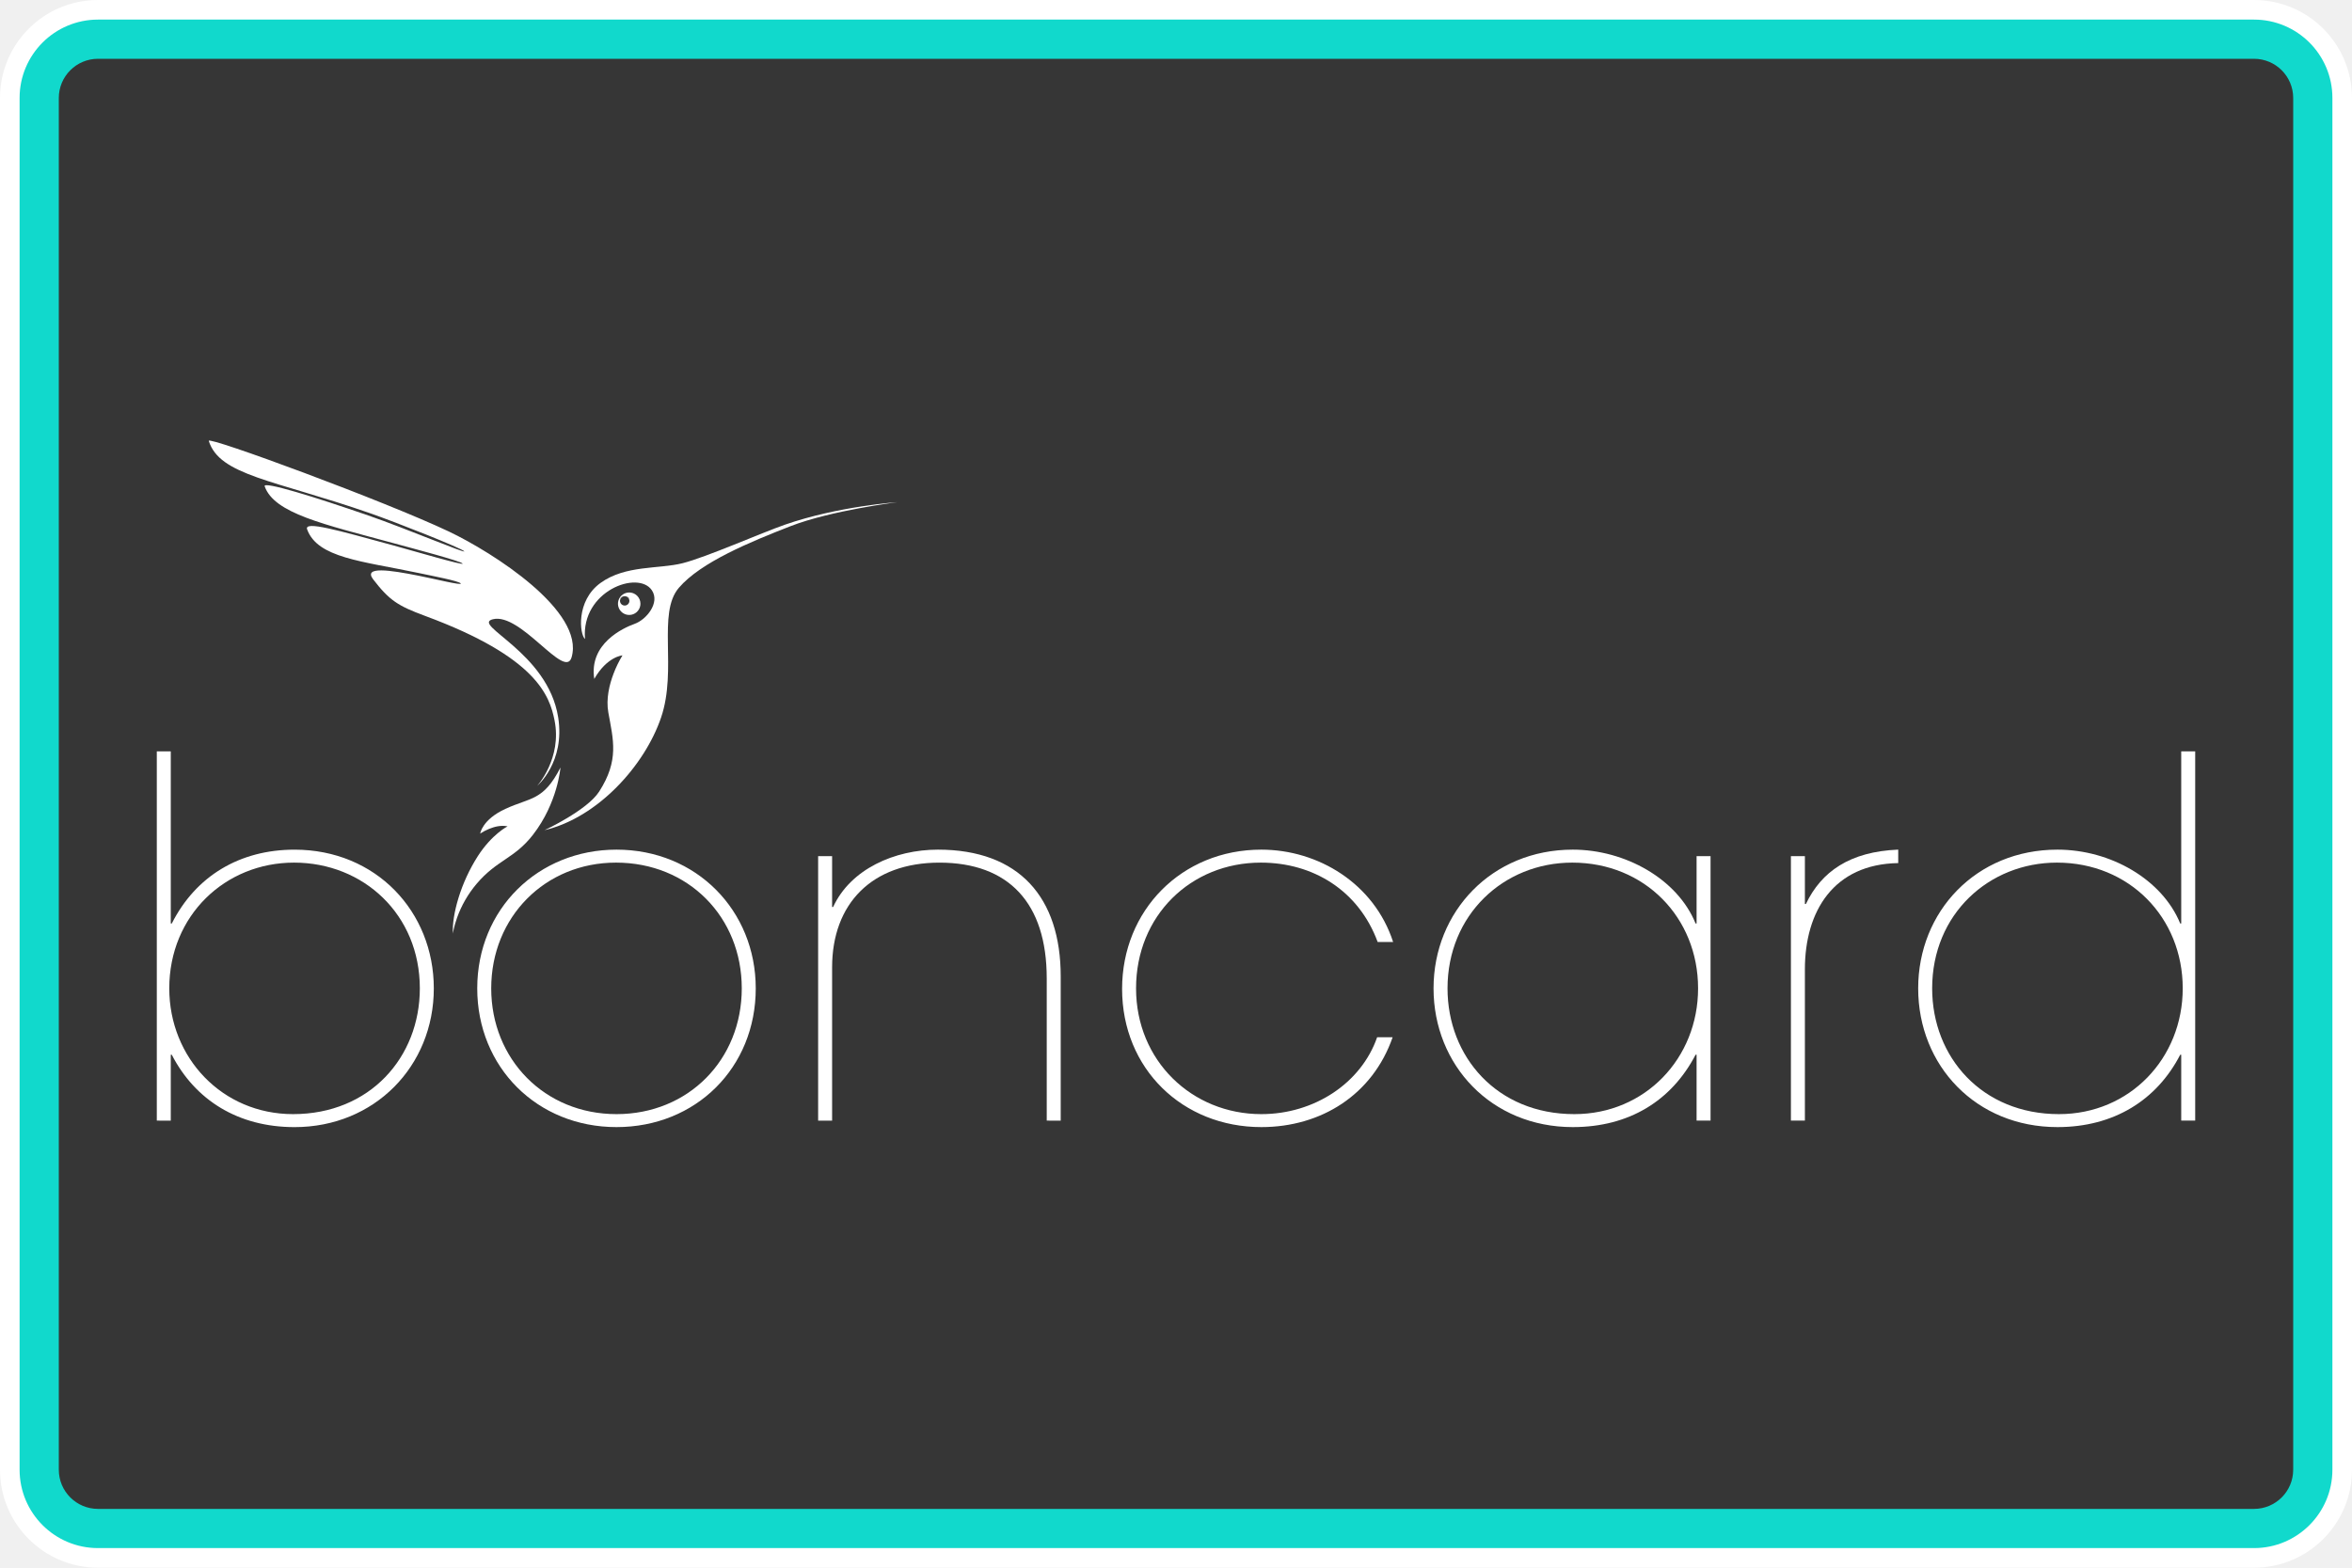
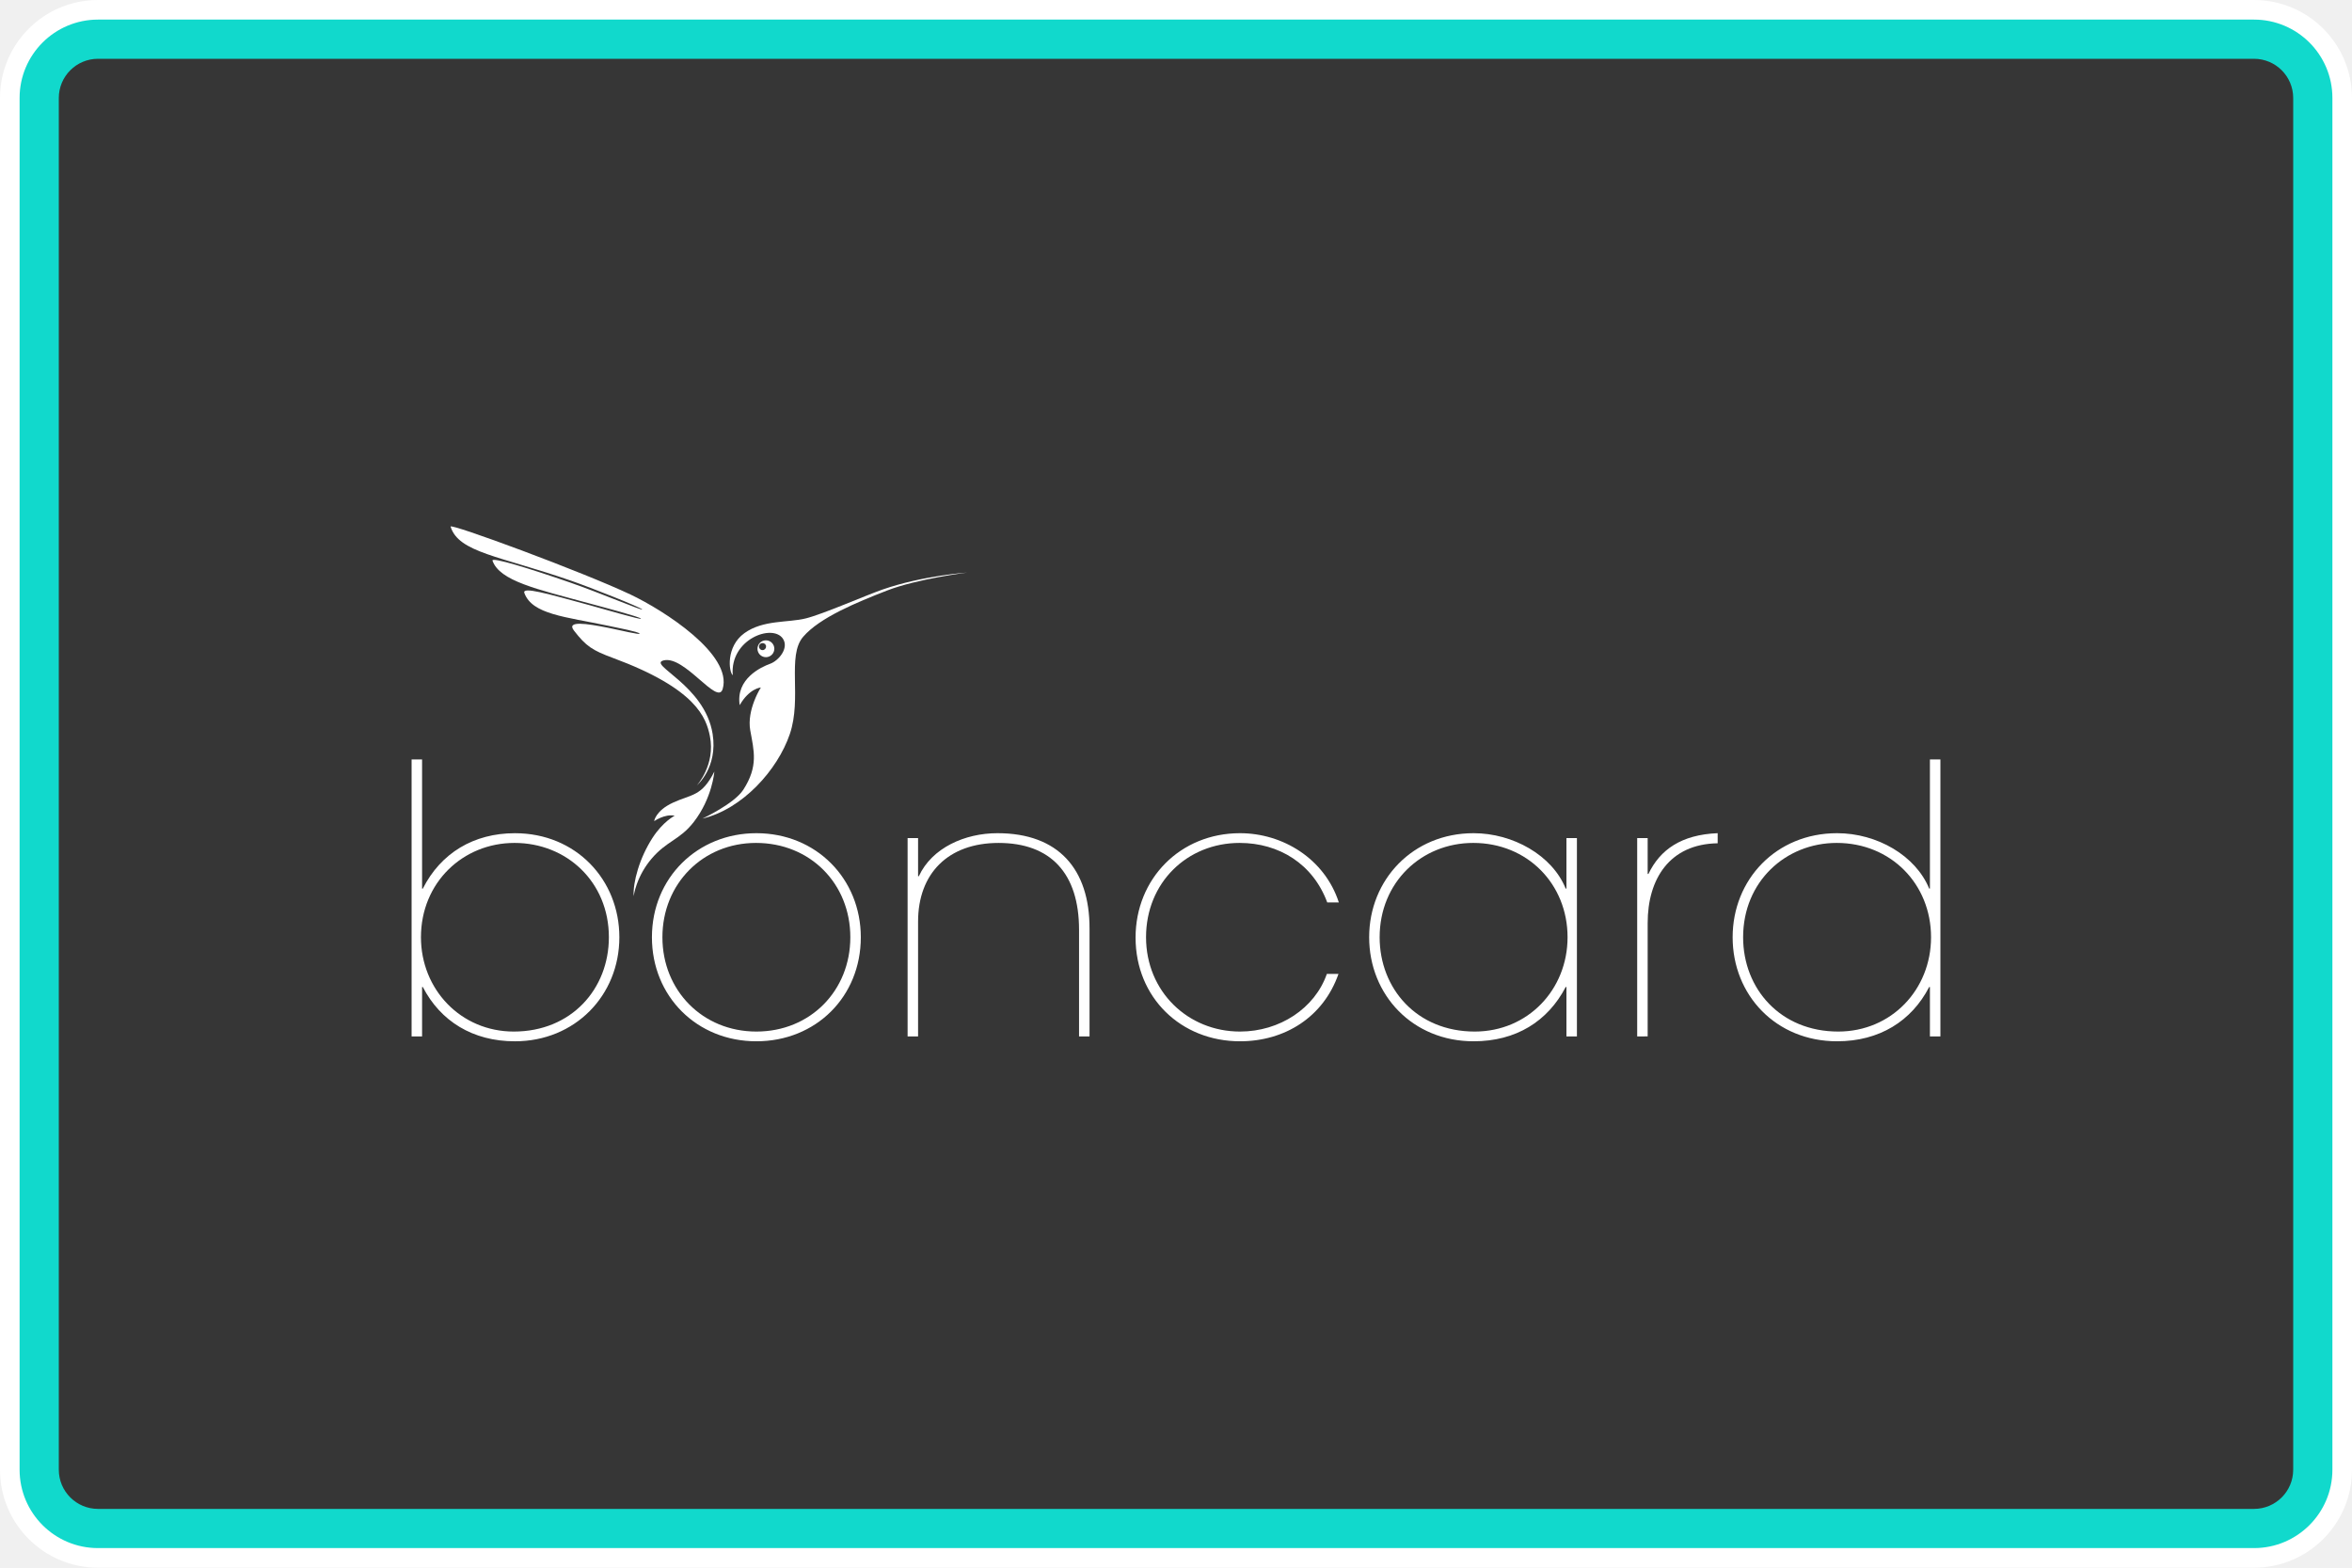
<svg xmlns="http://www.w3.org/2000/svg" width="120" height="80" viewBox="0 0 120 80" role="img" aria-labelledby="t-swiss-pay">
  <rect width="120" height="80" rx="5" fill="#FFFFFF" />
  <rect x="1" y="1" width="118" height="78" rx="4" fill="#11D9CC" />
  <rect x="3" y="3" width="114" height="74" rx="2" fill="#363636" />
-   <svg data-name="Ebene 1" fill="#FFFFFF" x="8" y="8" width="104" height="64" viewBox="0 0 3490 1175.63" preserveAspectRatio="xMidYMid meet">
+   <svg data-name="Ebene 1" fill="#FFFFFF" x="21" y="19" width="78" height="42" viewBox="0 0 3490 1175.63" preserveAspectRatio="xMidYMid meet">
    <path d="M0,1164.52V532.14H23.93V827h1.71c41-81.19,116.22-126.48,210.22-126.48,139.29,0,238.42,106,238.42,237.57,0,133.31-101.69,237.57-238.42,237.57-96.57,0-170.06-46.15-210.22-123.91H23.93v112.8ZM235,722.71c-117.93,0-213.65,90.58-213.65,215.35,0,118.79,90.59,215.35,211.94,215.35,131.6,0,217.06-97.42,217.06-215.35C450.36,811.58,353.79,722.71,235,722.71Z" />
    <path d="M787.05,1175.63c-135.88,0-238.42-102.55-238.42-237.57,0-135.88,104.25-237.57,238.42-237.57,136.73,0,238.43,104.26,238.43,237.57C1025.48,1073.94,922.93,1175.63,787.05,1175.63Zm214.5-237.57c0-122.2-91.44-215.35-215.35-215.35-121.35,0-213.64,93.15-213.64,215.35,0,121.35,91.43,215.35,214.49,215.35S1001.55,1060.26,1001.55,938.06Z" />
    <path d="M1523.68,1164.52V921c0-129-65-198.26-183.73-198.26-115.37,0-183.74,70.07-183.74,179.46v262.35h-23.92V711.6h23.92v87.17h1.71c29.91-64.95,105.11-98.28,179.46-98.28,139.3,0,210.23,82,210.23,217.06v247Z" />
    <path d="M2115.89,1021.81c-34.19,98.27-122.21,153.82-224.76,153.82-135,0-238.42-100-238.42-236.72,0-134.16,101.69-238.42,238.42-238.42,97.42,0,193.14,58.11,225.61,158.1h-26.49c-32.48-88-110.24-135.88-200-135.88-119.64,0-213.64,90.58-213.64,215.35,0,123.91,95.71,215.35,214.49,215.35,90.59,0,170.92-53,198.26-131.6Z" />
    <path d="M2636.3,1164.52v-112.8h-1.71c-41,78.62-113.65,123.91-210.22,123.91-139.29,0-238.42-106-238.42-237.57s100-237.57,238.42-237.57c89.73,0,179.46,50.42,210.22,126.48h1.71V711.6h23.93v452.92Zm2.57-226.46c0-121.35-91.44-215.35-215.35-215.35-117.93,0-213.64,89.73-213.64,215.35,0,117.08,84.6,215.35,217.06,215.35C2548.28,1153.41,2638.87,1057.7,2638.87,938.06Z" />
    <path d="M2797.81,1164.52V711.6h23.93v82h1.71c26.49-55.55,75.2-89.73,158.09-93.15v23.07c-110.23,1.71-159.8,82-159.8,182v258.93Z" />
    <path d="M3466.07,1164.52v-112.8h-1.71c-40.16,77.76-113.65,123.91-210.22,123.91-139.29,0-238.43-105.11-238.43-237.57,0-131.6,99.14-237.57,238.43-237.57,91.44,0,179.46,51.28,210.22,126.48h1.71V532.14H3490v632.38Zm2.57-226.46c0-121.35-91.44-215.35-215.36-215.35-116.22,0-213.64,88-213.64,215.35,0,117.93,85.46,215.35,217.06,215.35C3378.05,1153.41,3468.64,1057.7,3468.64,938.06Z" />
    <path d="M1206,112.81c-36.71,5.68-84.84,15.32-130.52,31.19-20,6.95-53.69,20.89-87.44,34.37S920.44,204.88,900.14,210s-44.7,5.86-69.38,9.14-49.61,9.16-71,24.59-30.28,37.59-32.73,56.82,1.58,35.53,6.13,39.24c-3.51-41.17,19.24-70.76,45.79-85.7s56.92-15.22,68.65,2.22c7.2,10.71,4.84,23.28-1.81,34.08s-17.6,19.81-27.57,23.38S788.62,325.85,772.62,341,744.29,377.92,749,408.15c11-19.29,23.09-29.37,32.4-34.63s15.88-5.69,15.88-5.69A188.71,188.71,0,0,0,782,399.14c-7.09,18.58-13.12,43-8.92,66.47s8.92,43.87,8.26,65.17-6.7,43.46-24,70.34c-10.42,16.16-33.78,32.66-54.54,45.13s-38.91,20.89-38.91,20.89c45.51-10.72,88.38-38.37,123.39-73.64s62.13-78.16,76.13-119.32,12.25-85.76,11.68-125.54,0-74.72,18.77-96.58S943.1,210.52,977.58,193s72.88-33,107.38-46.41,80.22-23.72,117.36-30.66,65.66-10.5,65.66-10.5S1242.69,107.13,1206,112.81Z" />
    <path d="M651.26,591.31s12-10.14,22.55-29.91,19.49-49.13,13.38-87.59c-8.88-55.9-46.39-95.52-76.87-122.34s-54-40.85-34.78-45.54c24-5.85,54.73,20.3,81,43s47.89,41.92,53.62,22.24c11.53-39.48-22.1-84.36-68.06-123.87S537.8,173.65,500,155.69C445.83,130,342.38,88.91,252.83,55.42S87.62-4,89,.51c9.2,29.61,37.05,46.3,83,62.64S281.88,95.5,363.31,123.74c24.13,8.37,63.74,23.53,97.9,37.22s62.85,25.95,65.13,28.52-22.35-7.06-55.77-20.17S395,139.61,362.05,128.22c-45.44-15.73-90.61-30.56-124-40.29s-55-14.36-53.37-9.7c8.16,23.22,33.4,39.47,71.49,53.94s89,27.18,148.56,43.33c18.34,5,47.13,12.66,71.8,19.63s45.2,13.24,47,15.4-19-3.2-44.69-10.29-56.18-15.92-73.63-20.66c-47.69-13-86.05-23.69-111.79-29.24s-38.85-5.93-36,1.77c8.95,24.45,32.3,38,65.67,48S399.87,216.54,449,226.91c11.37,2.4,28.43,5.77,43,9.05s26.77,6.5,28.35,8.61-9.62.15-24.69-3-34-7.51-48-10.27c-24-4.74-47.71-8.92-63.2-9s-22.77,3.82-14,15.33C384.35,255.71,395,267.09,408,276.09s28.33,15.62,51.53,24.21c95.53,35.3,148.79,69.52,179.21,100.14s38,57.62,42.23,78.5c6.57,32.62-.86,60.72-9.94,80.66S651.26,591.31,651.26,591.31Z" />
    <path d="M822.42,265.75a19.24,19.24,0,1,0,5.64,13.61A19.17,19.17,0,0,0,822.42,265.75Zm-13.28,8.7a8,8,0,1,1-16.07,0,7.76,7.76,0,0,1,.12-1.37,4,4,0,0,1-.12-1,5.05,5.05,0,0,1,2.35-4,9.61,9.61,0,0,1,4.65-1.59,6.74,6.74,0,0,1,2.07,0,9.61,9.61,0,0,1,4.66,1.59,5,5,0,0,1,2.34,4,4,4,0,0,1-.12,1A7.76,7.76,0,0,1,809.14,274.45Z" />
    <path d="M800.07,266.48a9.61,9.61,0,0,0-4.65,1.59,5.05,5.05,0,0,0-2.35,4,4,4,0,0,0,.12,1,8,8,0,0,1,6.88-6.6Z" />
    <path d="M806.8,268.07a9.61,9.61,0,0,0-4.66-1.59,8,8,0,0,1,4.66,2.28,8.1,8.1,0,0,1,2.22,4.32,4,4,0,0,0,.12-1A5,5,0,0,0,806.8,268.07Z" />
    <path d="M691.11,559.88s-1.14,15.1-7.6,37.06S665.28,647.7,644,675.1c-15.93,20.53-31.31,31.18-47.09,41.89s-32,21.48-49.53,42.24A187.57,187.57,0,0,0,514,817.3c-5.72,16.07-7,26.94-7,26.94-1-15.87,2.31-37.54,9.52-61a294.6,294.6,0,0,1,33-71.46c12.22-19,25-31.81,34.69-39.84s16.35-11.3,16.35-11.3c-11-2.46-22.72.62-31.69,4.32a89,89,0,0,0-15.18,8s.76-5.92,6.5-14.15,16.46-18.79,36.38-28c21.56-10,37.89-13.35,52.49-21.39S676.5,588.67,691.11,559.88Z" />
  </svg>
</svg>
